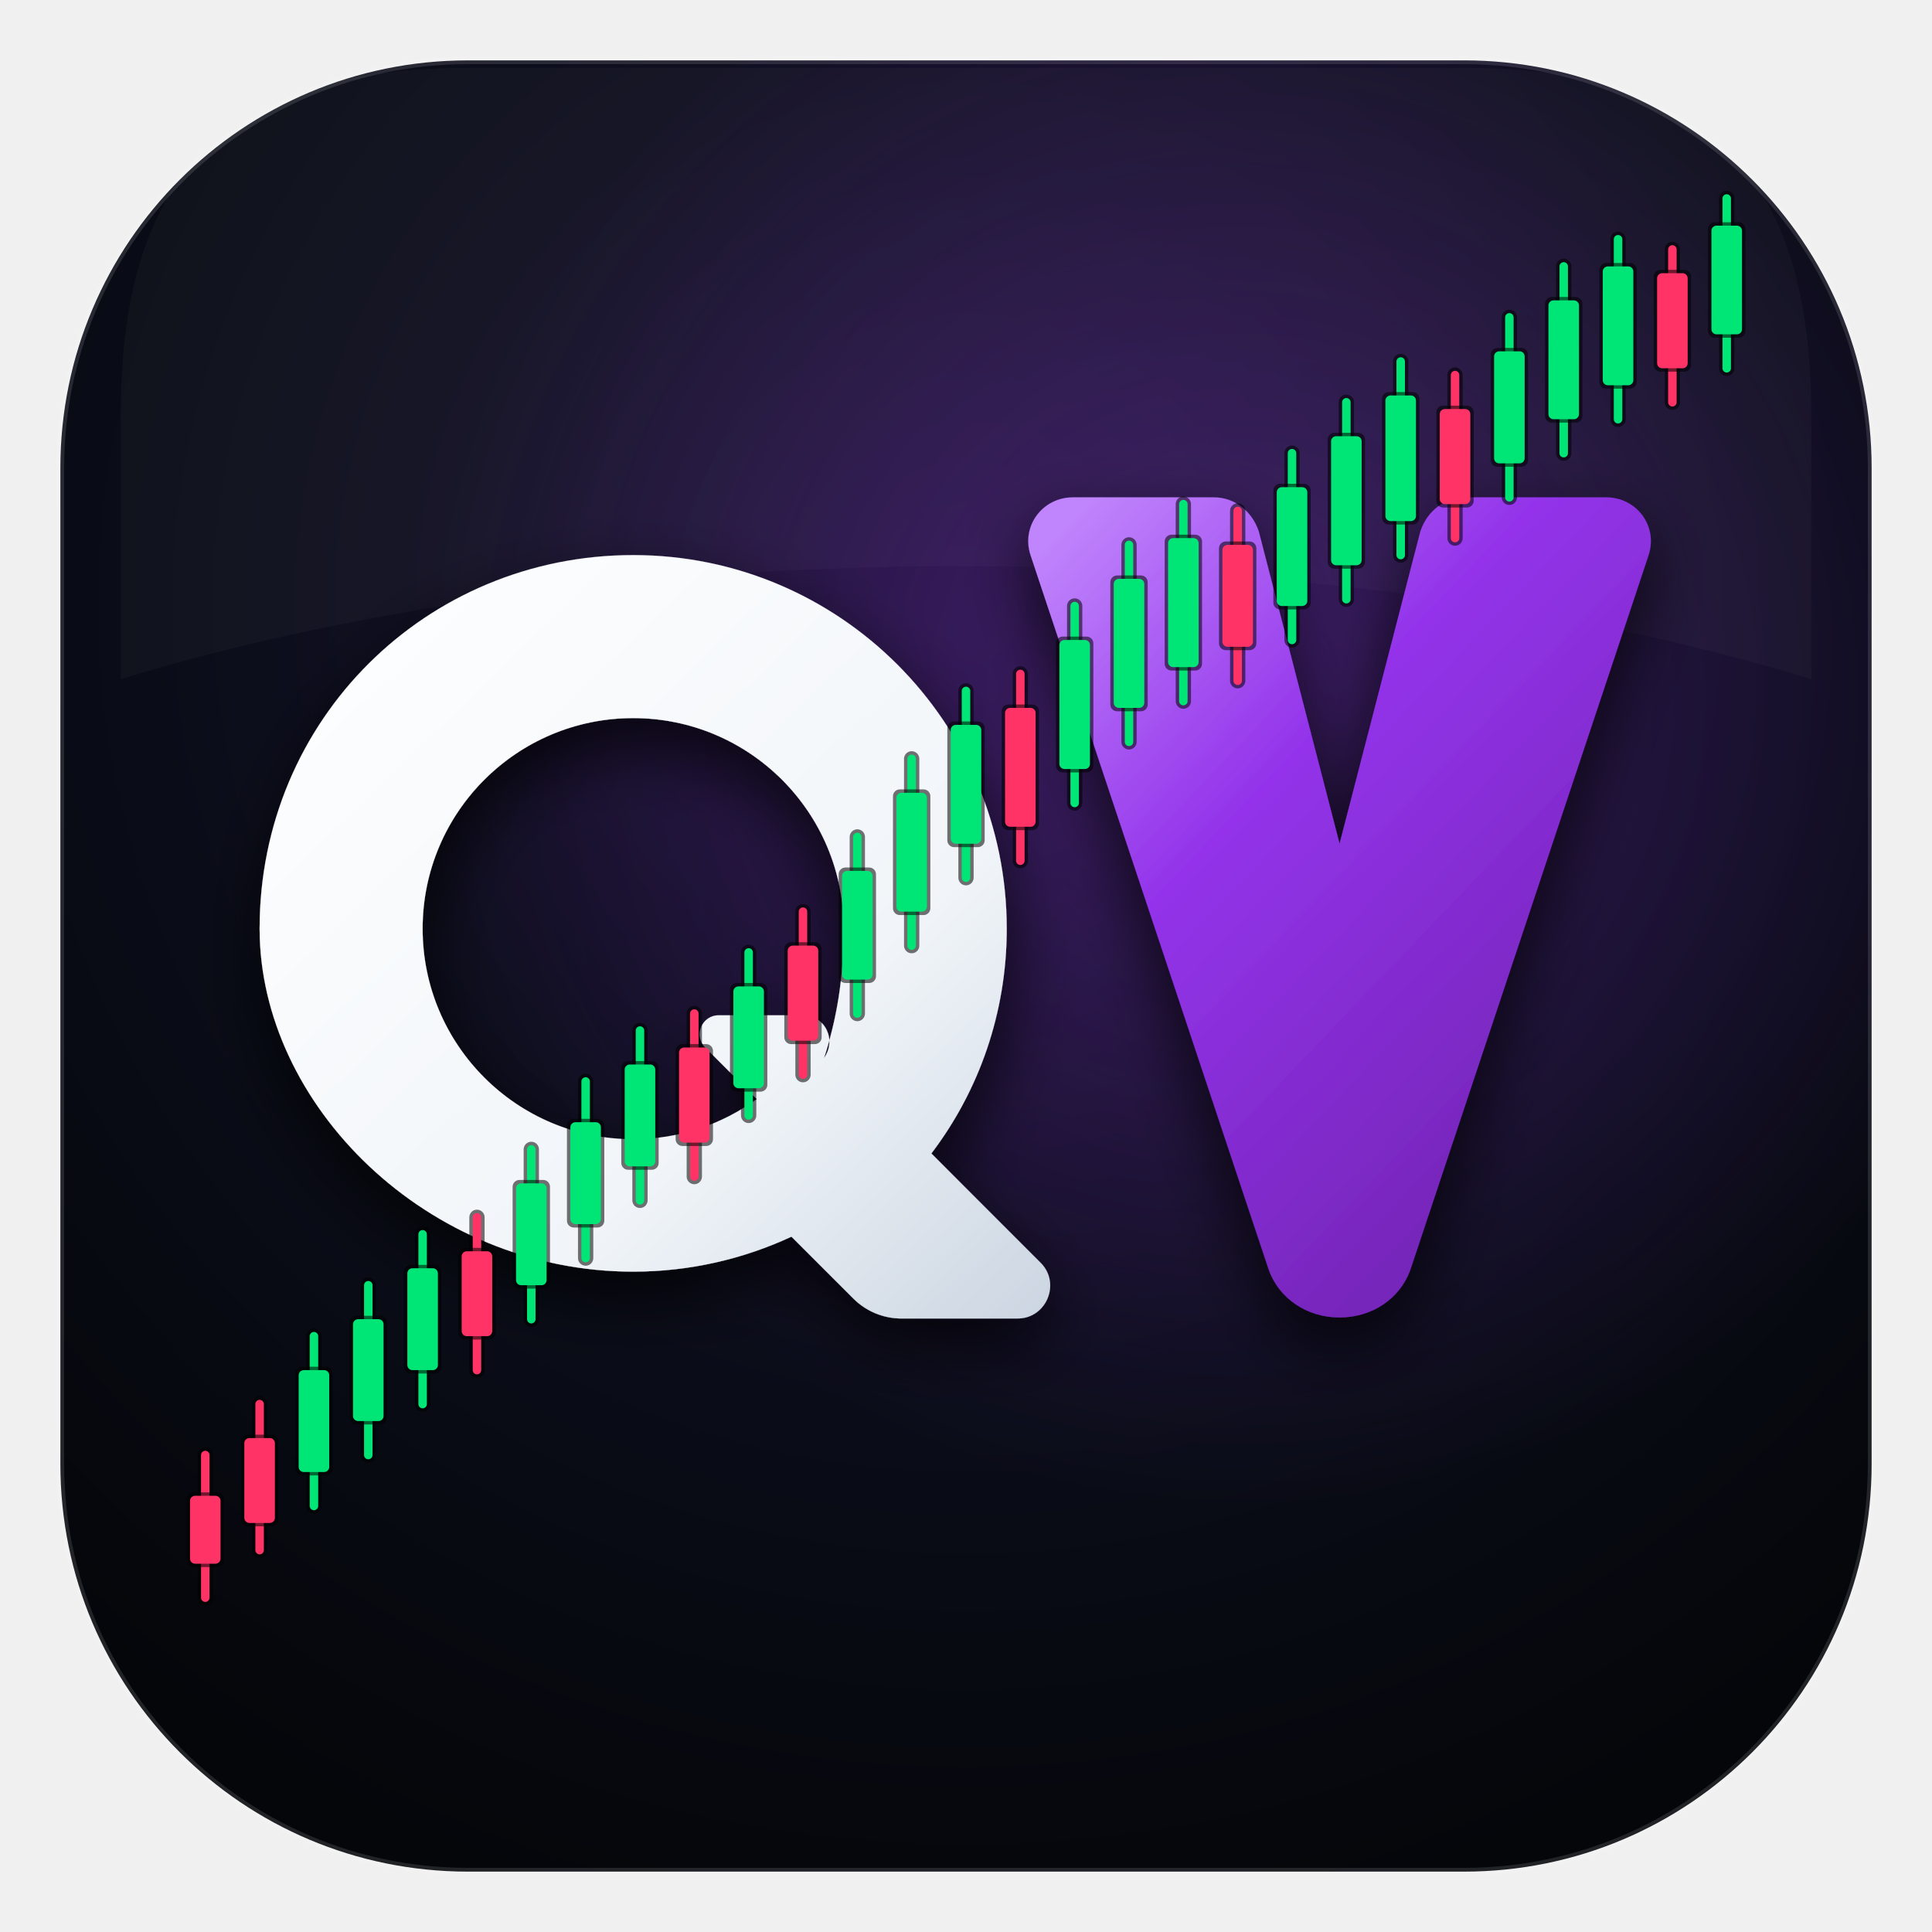
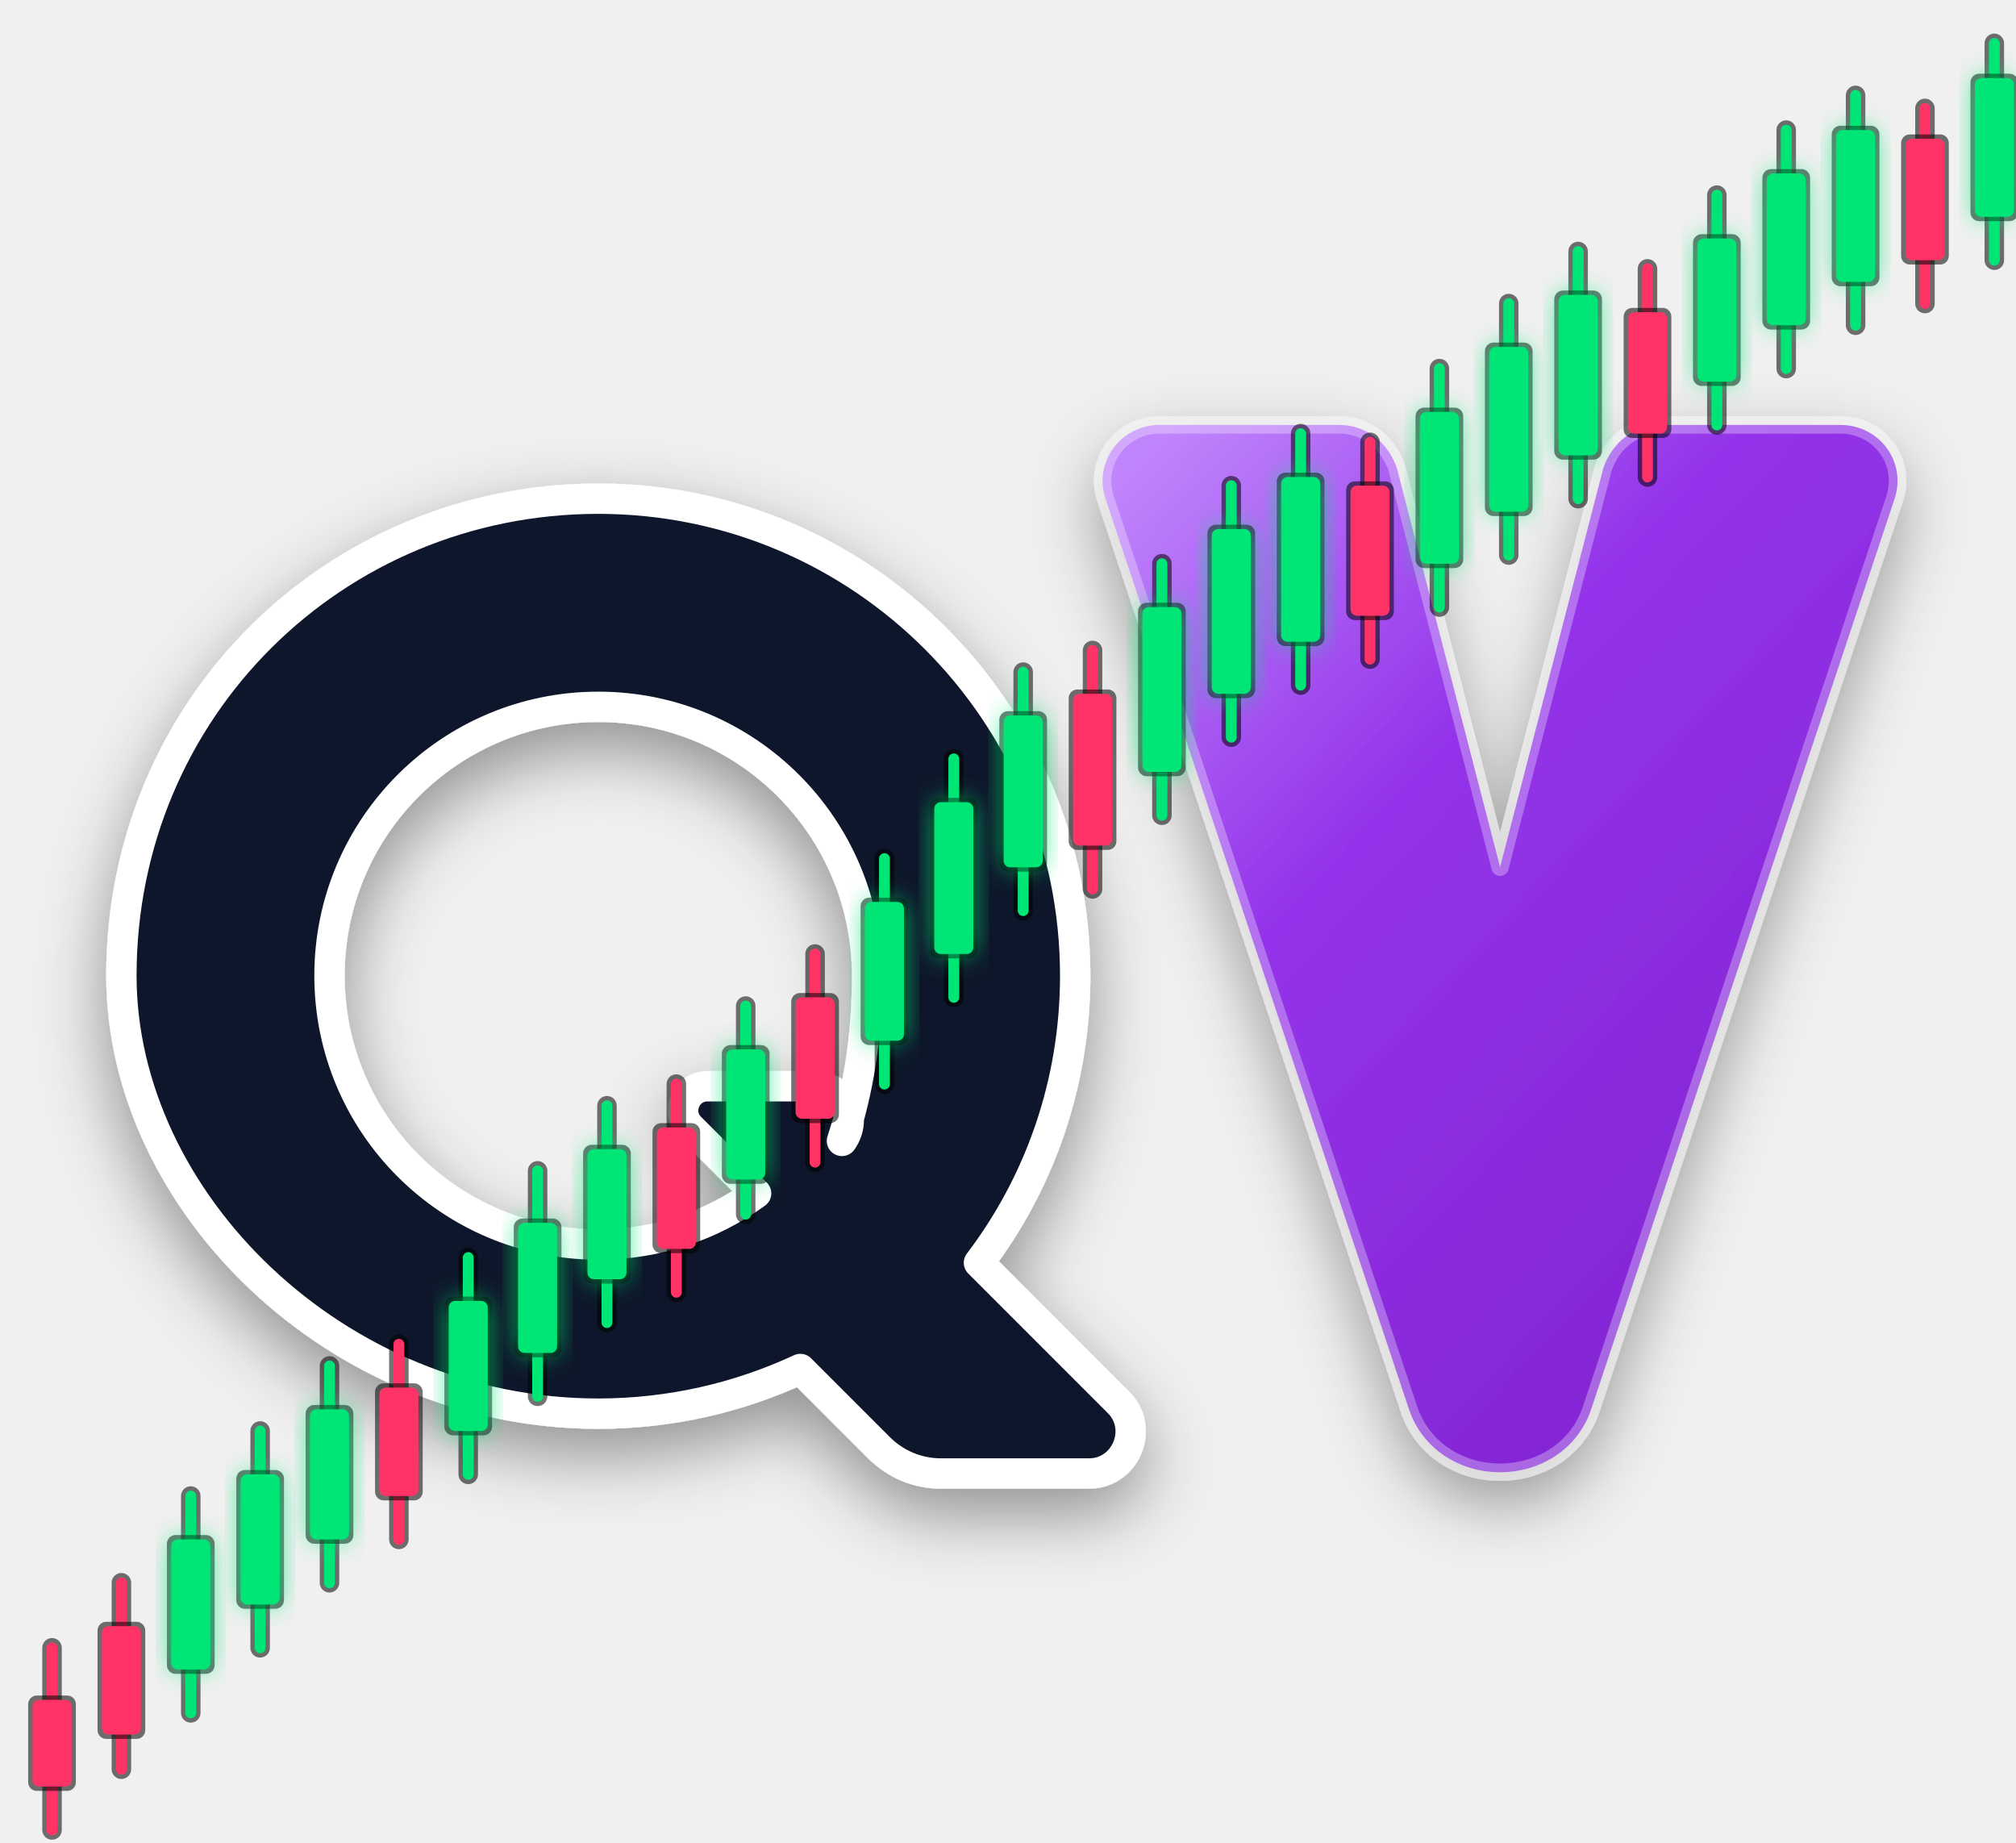
- <svg xmlns="http://www.w3.org/2000/svg" viewBox="0 0 512 512" width="100%" height="100%">
+ <svg xmlns="http://www.w3.org/2000/svg" viewBox="20 20 465 425" width="100%" height="100%">
  <defs>
-     <radialGradient id="badgeBg" cx="50%" cy="30%" r="75%">
-       <stop offset="0%" stop-color="#1E1436" />
-       <stop offset="60%" stop-color="#0A0D18" />
-       <stop offset="100%" stop-color="#05060A" />
-     </radialGradient>
-     <radialGradient id="nebulaGlow" cx="65%" cy="35%" r="45%">
-       <stop offset="0%" stop-color="#9333EA" stop-opacity="0.3" />
-       <stop offset="100%" stop-color="#9333EA" stop-opacity="0" />
-     </radialGradient>
-     <linearGradient id="qSilverB" x1="0%" y1="0%" x2="100%" y2="100%">
-       <stop offset="0%" stop-color="#FFFFFF" />
-       <stop offset="65%" stop-color="#F1F5F9" />
-       <stop offset="100%" stop-color="#CBD5E1" />
-     </linearGradient>
-     <linearGradient id="vPurpleB" x1="10%" y1="0%" x2="90%" y2="100%">
+     <style>
+       .q-letter {
+         fill: #0F172A;
+         transition: fill 0.2s ease;
+       }
+       @media (prefers-color-scheme: dark) {
+         .q-letter {
+           fill: #FFFFFF;
+         }
+       }
+     </style>
+     <linearGradient id="vPurple" x1="10%" y1="0%" x2="90%" y2="100%">
      <stop offset="0%" stop-color="#C084FC" />
      <stop offset="35%" stop-color="#9333EA" />
-       <stop offset="100%" stop-color="#6B21A8" />
+       <stop offset="100%" stop-color="#7E22CE" />
    </linearGradient>
-     <filter id="neonGlowB" x="-40%" y="-40%" width="180%" height="180%">
-       <feDropShadow dx="0" dy="0" stdDeviation="3.5" flood-color="#00E676" flood-opacity="0.85" />
+     <filter id="neonGlow" x="-40%" y="-40%" width="180%" height="180%">
+       <feDropShadow dx="0" dy="0" stdDeviation="3" flood-color="#00E676" flood-opacity="0.8" />
    </filter>
-     <filter id="letterShadowB" x="-15%" y="-15%" width="130%" height="130%">
-       <feDropShadow dx="0" dy="8" stdDeviation="10" flood-color="#000000" flood-opacity="0.75" />
+     <filter id="letterShadow" x="-15%" y="-15%" width="130%" height="130%">
+       <feDropShadow dx="0" dy="6" stdDeviation="8" flood-color="#000000" flood-opacity="0.4" />
    </filter>
  </defs>
-   <rect x="16" y="16" width="480" height="480" rx="108" fill="url(#badgeBg)" stroke="rgba(255, 255, 255, 0.12)" stroke-width="2" />
-   <path d="M 124,18 L 388,18 C 452,18 480,46 480,110 L 480,180 C 350,140 162,140 32,180 L 32,110 C 32,46 60,18 124,18 Z" fill="white" opacity="0.03" />
-   <rect x="16" y="16" width="480" height="480" rx="108" fill="url(#nebulaGlow)" />
-   <g transform="translate(25.6, 25.6) scale(0.9)">
-     <g filter="url(#letterShadowB)">
-       <path fill="url(#qSilverB)" fill-rule="evenodd" d="         M 158,135         C 218.75,135 268,184.25 268,245         C 268,269.8 259.8,292.8 245.8,311.2         L 278,343.4         C 284,349.4 279.7,359.8 271.2,359.8         L 237,359.8         C 231.7,359.8 226.6,357.7 222.8,353.9         L 204.6,335.7         C 190.4,342.3 174.6,346 158,346         C 97.25,346 48,296.75 48,245         C 48,183.25 97.25,135 158,135 Z         M 158,183         C 123.76,183 96,210.76 96,245         C 96,279.24 123.76,307 158,307         C 171.6,307 184.2,302.6 194.4,295.2         L 179.2,280         C 175.7,276.5 178.2,270.5 183.2,270.5         L 208,270.5         C 214.5,270.5 218,277.8 214.2,283.1         C 217.9,271.8 220,259.6 220,245         C 220,210.76 192.24,183 158,183 Z       " />
-       <path fill="url(#vPurpleB)" d="         M 275,135         L 345,345         C 348,354 356.5,359.5 366,359.5         C 375.5,359.5 384,354 387,345         L 457,135         C 459.8,126.5 453.5,118 444.5,118         L 403,118         C 397,118 391.8,122 389.8,128         L 366,220         L 342.2,128         C 340.2,122 335,118 329,118         L 287.5,118         C 278.5,118 272.2,126.5 275,135 Z       " />
-     </g>
-     <g id="candlestickStreamBadge">
-       <line x1="32" y1="400" x2="32" y2="442" stroke="#000000" stroke-width="4.5" stroke-linecap="round" opacity="0.55" />
-       <line x1="32" y1="400" x2="32" y2="442" stroke="#FF3366" stroke-width="2.5" stroke-linecap="round" />
-       <rect x="26.5" y="411" width="11" height="22" rx="2" fill="#000000" opacity="0.55" />
-       <rect x="27.5" y="412" width="9" height="20" rx="1.5" fill="#FF3366" />
-       <line x1="48" y1="385" x2="48" y2="428" stroke="#000000" stroke-width="4.5" stroke-linecap="round" opacity="0.55" />
-       <line x1="48" y1="385" x2="48" y2="428" stroke="#FF3366" stroke-width="2.5" stroke-linecap="round" />
-       <rect x="42.5" y="394" width="11" height="27" rx="2" fill="#000000" opacity="0.55" />
-       <rect x="43.5" y="395" width="9" height="25" rx="1.5" fill="#FF3366" />
-       <line x1="64" y1="365" x2="64" y2="415" stroke="#000000" stroke-width="4.5" stroke-linecap="round" opacity="0.55" />
-       <line x1="64" y1="365" x2="64" y2="415" stroke="#00E676" stroke-width="2.5" stroke-linecap="round" />
-       <rect x="58.5" y="374" width="11" height="32" rx="2" fill="#000000" opacity="0.55" />
-       <rect x="59.5" y="375" width="9" height="30" rx="1.5" fill="#00E676" filter="url(#neonGlow)" />
-       <line x1="80" y1="350" x2="80" y2="400" stroke="#000000" stroke-width="4.5" stroke-linecap="round" opacity="0.55" />
-       <line x1="80" y1="350" x2="80" y2="400" stroke="#00E676" stroke-width="2.5" stroke-linecap="round" />
-       <rect x="74.5" y="359" width="11" height="32" rx="2" fill="#000000" opacity="0.55" />
-       <rect x="75.5" y="360" width="9" height="30" rx="1.5" fill="#00E676" filter="url(#neonGlow)" />
-       <line x1="96" y1="335" x2="96" y2="385" stroke="#000000" stroke-width="4.5" stroke-linecap="round" opacity="0.55" />
-       <line x1="96" y1="335" x2="96" y2="385" stroke="#00E676" stroke-width="2.5" stroke-linecap="round" />
-       <rect x="90.5" y="344" width="11" height="32" rx="2" fill="#000000" opacity="0.55" />
-       <rect x="91.5" y="345" width="9" height="30" rx="1.5" fill="#00E676" filter="url(#neonGlow)" />
-       <line x1="112" y1="330" x2="112" y2="375" stroke="#000000" stroke-width="4.5" stroke-linecap="round" opacity="0.55" />
-       <line x1="112" y1="330" x2="112" y2="375" stroke="#FF3366" stroke-width="2.5" stroke-linecap="round" />
-       <rect x="106.5" y="339" width="11" height="27" rx="2" fill="#000000" opacity="0.55" />
-       <rect x="107.5" y="340" width="9" height="25" rx="1.5" fill="#FF3366" />
-       <line x1="128" y1="310" x2="128" y2="360" stroke="#000000" stroke-width="4.5" stroke-linecap="round" opacity="0.55" />
-       <line x1="128" y1="310" x2="128" y2="360" stroke="#00E676" stroke-width="2.5" stroke-linecap="round" />
-       <rect x="122.5" y="319" width="11" height="32" rx="2" fill="#000000" opacity="0.55" />
-       <rect x="123.5" y="320" width="9" height="30" rx="1.5" fill="#00E676" filter="url(#neonGlow)" />
-       <line x1="144" y1="290" x2="144" y2="342" stroke="#000000" stroke-width="4.5" stroke-linecap="round" opacity="0.55" />
-       <line x1="144" y1="290" x2="144" y2="342" stroke="#00E676" stroke-width="2.5" stroke-linecap="round" />
-       <rect x="138.5" y="301" width="11" height="32" rx="2" fill="#000000" opacity="0.55" />
-       <rect x="139.5" y="302" width="9" height="30" rx="1.5" fill="#00E676" filter="url(#neonGlow)" />
-       <line x1="160" y1="275" x2="160" y2="325" stroke="#000000" stroke-width="4.5" stroke-linecap="round" opacity="0.55" />
-       <line x1="160" y1="275" x2="160" y2="325" stroke="#00E676" stroke-width="2.5" stroke-linecap="round" />
-       <rect x="154.5" y="284" width="11" height="32" rx="2" fill="#000000" opacity="0.55" />
-       <rect x="155.5" y="285" width="9" height="30" rx="1.5" fill="#00E676" filter="url(#neonGlow)" />
-       <line x1="176" y1="270" x2="176" y2="318" stroke="#000000" stroke-width="4.5" stroke-linecap="round" opacity="0.55" />
-       <line x1="176" y1="270" x2="176" y2="318" stroke="#FF3366" stroke-width="2.5" stroke-linecap="round" />
-       <rect x="170.5" y="279" width="11" height="30" rx="2" fill="#000000" opacity="0.55" />
-       <rect x="171.5" y="280" width="9" height="28" rx="1.5" fill="#FF3366" />
-       <line x1="192" y1="252" x2="192" y2="300" stroke="#000000" stroke-width="4.5" stroke-linecap="round" opacity="0.55" />
-       <line x1="192" y1="252" x2="192" y2="300" stroke="#00E676" stroke-width="2.5" stroke-linecap="round" />
-       <rect x="186.5" y="261" width="11" height="32" rx="2" fill="#000000" opacity="0.55" />
-       <rect x="187.5" y="262" width="9" height="30" rx="1.5" fill="#00E676" filter="url(#neonGlow)" />
-       <line x1="208" y1="240" x2="208" y2="288" stroke="#000000" stroke-width="4.5" stroke-linecap="round" opacity="0.55" />
-       <line x1="208" y1="240" x2="208" y2="288" stroke="#FF3366" stroke-width="2.5" stroke-linecap="round" />
-       <rect x="202.5" y="249" width="11" height="30" rx="2" fill="#000000" opacity="0.55" />
-       <rect x="203.5" y="250" width="9" height="28" rx="1.5" fill="#FF3366" />
-       <line x1="224" y1="218" x2="224" y2="270" stroke="#000000" stroke-width="4.5" stroke-linecap="round" opacity="0.55" />
-       <line x1="224" y1="218" x2="224" y2="270" stroke="#00E676" stroke-width="2.5" stroke-linecap="round" />
-       <rect x="218.5" y="227" width="11" height="34" rx="2" fill="#000000" opacity="0.55" />
-       <rect x="219.5" y="228" width="9" height="32" rx="1.5" fill="#00E676" filter="url(#neonGlow)" />
-       <line x1="240" y1="195" x2="240" y2="250" stroke="#000000" stroke-width="4.5" stroke-linecap="round" opacity="0.55" />
-       <line x1="240" y1="195" x2="240" y2="250" stroke="#00E676" stroke-width="2.5" stroke-linecap="round" />
-       <rect x="234.5" y="204" width="11" height="37" rx="2" fill="#000000" opacity="0.55" />
-       <rect x="235.5" y="205" width="9" height="35" rx="1.5" fill="#00E676" filter="url(#neonGlow)" />
-       <line x1="256" y1="175" x2="256" y2="230" stroke="#000000" stroke-width="4.5" stroke-linecap="round" opacity="0.55" />
-       <line x1="256" y1="175" x2="256" y2="230" stroke="#00E676" stroke-width="2.5" stroke-linecap="round" />
-       <rect x="250.5" y="184" width="11" height="37" rx="2" fill="#000000" opacity="0.55" />
-       <rect x="251.5" y="185" width="9" height="35" rx="1.5" fill="#00E676" filter="url(#neonGlow)" />
-       <line x1="272" y1="170" x2="272" y2="225" stroke="#000000" stroke-width="4.5" stroke-linecap="round" opacity="0.55" />
-       <line x1="272" y1="170" x2="272" y2="225" stroke="#FF3366" stroke-width="2.5" stroke-linecap="round" />
-       <rect x="266.5" y="179" width="11" height="37" rx="2" fill="#000000" opacity="0.55" />
-       <rect x="267.5" y="180" width="9" height="35" rx="1.5" fill="#FF3366" />
-       <line x1="288" y1="150" x2="288" y2="208" stroke="#000000" stroke-width="4.5" stroke-linecap="round" opacity="0.55" />
-       <line x1="288" y1="150" x2="288" y2="208" stroke="#00E676" stroke-width="2.5" stroke-linecap="round" />
-       <rect x="282.5" y="159" width="11" height="40" rx="2" fill="#000000" opacity="0.55" />
-       <rect x="283.5" y="160" width="9" height="38" rx="1.5" fill="#00E676" filter="url(#neonGlow)" />
-       <line x1="304" y1="132" x2="304" y2="190" stroke="#000000" stroke-width="4.5" stroke-linecap="round" opacity="0.55" />
-       <line x1="304" y1="132" x2="304" y2="190" stroke="#00E676" stroke-width="2.5" stroke-linecap="round" />
-       <rect x="298.5" y="141" width="11" height="40" rx="2" fill="#000000" opacity="0.55" />
-       <rect x="299.5" y="142" width="9" height="38" rx="1.5" fill="#00E676" filter="url(#neonGlow)" />
-       <line x1="320" y1="120" x2="320" y2="178" stroke="#000000" stroke-width="4.5" stroke-linecap="round" opacity="0.55" />
-       <line x1="320" y1="120" x2="320" y2="178" stroke="#00E676" stroke-width="2.5" stroke-linecap="round" />
-       <rect x="314.5" y="129" width="11" height="40" rx="2" fill="#000000" opacity="0.55" />
-       <rect x="315.5" y="130" width="9" height="38" rx="1.5" fill="#00E676" filter="url(#neonGlow)" />
-       <line x1="336" y1="122" x2="336" y2="172" stroke="#000000" stroke-width="4.5" stroke-linecap="round" opacity="0.55" />
-       <line x1="336" y1="122" x2="336" y2="172" stroke="#FF3366" stroke-width="2.5" stroke-linecap="round" />
-       <rect x="330.5" y="131" width="11" height="32" rx="2" fill="#000000" opacity="0.55" />
-       <rect x="331.5" y="132" width="9" height="30" rx="1.5" fill="#FF3366" />
-       <line x1="352" y1="105" x2="352" y2="160" stroke="#000000" stroke-width="4.5" stroke-linecap="round" opacity="0.55" />
-       <line x1="352" y1="105" x2="352" y2="160" stroke="#00E676" stroke-width="2.5" stroke-linecap="round" />
-       <rect x="346.5" y="114" width="11" height="37" rx="2" fill="#000000" opacity="0.55" />
-       <rect x="347.5" y="115" width="9" height="35" rx="1.5" fill="#00E676" filter="url(#neonGlow)" />
-       <line x1="368" y1="90" x2="368" y2="148" stroke="#000000" stroke-width="4.5" stroke-linecap="round" opacity="0.55" />
-       <line x1="368" y1="90" x2="368" y2="148" stroke="#00E676" stroke-width="2.5" stroke-linecap="round" />
-       <rect x="362.5" y="99" width="11" height="40" rx="2" fill="#000000" opacity="0.55" />
-       <rect x="363.5" y="100" width="9" height="38" rx="1.5" fill="#00E676" filter="url(#neonGlow)" />
-       <line x1="384" y1="78" x2="384" y2="135" stroke="#000000" stroke-width="4.5" stroke-linecap="round" opacity="0.55" />
-       <line x1="384" y1="78" x2="384" y2="135" stroke="#00E676" stroke-width="2.5" stroke-linecap="round" />
-       <rect x="378.5" y="87" width="11" height="39" rx="2" fill="#000000" opacity="0.55" />
-       <rect x="379.5" y="88" width="9" height="37" rx="1.5" fill="#00E676" filter="url(#neonGlow)" />
-       <line x1="400" y1="82" x2="400" y2="130" stroke="#000000" stroke-width="4.5" stroke-linecap="round" opacity="0.55" />
-       <line x1="400" y1="82" x2="400" y2="130" stroke="#FF3366" stroke-width="2.5" stroke-linecap="round" />
-       <rect x="394.5" y="91" width="11" height="30" rx="2" fill="#000000" opacity="0.55" />
-       <rect x="395.5" y="92" width="9" height="28" rx="1.5" fill="#FF3366" />
-       <line x1="416" y1="65" x2="416" y2="118" stroke="#000000" stroke-width="4.5" stroke-linecap="round" opacity="0.55" />
-       <line x1="416" y1="65" x2="416" y2="118" stroke="#00E676" stroke-width="2.5" stroke-linecap="round" />
-       <rect x="410.5" y="74" width="11" height="35" rx="2" fill="#000000" opacity="0.55" />
-       <rect x="411.5" y="75" width="9" height="33" rx="1.5" fill="#00E676" filter="url(#neonGlow)" />
-       <line x1="432" y1="50" x2="432" y2="105" stroke="#000000" stroke-width="4.5" stroke-linecap="round" opacity="0.55" />
-       <line x1="432" y1="50" x2="432" y2="105" stroke="#00E676" stroke-width="2.5" stroke-linecap="round" />
-       <rect x="426.5" y="59" width="11" height="37" rx="2" fill="#000000" opacity="0.55" />
-       <rect x="427.5" y="60" width="9" height="35" rx="1.5" fill="#00E676" filter="url(#neonGlow)" />
-       <line x1="448" y1="42" x2="448" y2="95" stroke="#000000" stroke-width="4.5" stroke-linecap="round" opacity="0.55" />
-       <line x1="448" y1="42" x2="448" y2="95" stroke="#00E676" stroke-width="2.5" stroke-linecap="round" />
-       <rect x="442.5" y="49" width="11" height="37" rx="2" fill="#000000" opacity="0.55" />
-       <rect x="443.5" y="50" width="9" height="35" rx="1.5" fill="#00E676" filter="url(#neonGlow)" />
-       <line x1="464" y1="45" x2="464" y2="90" stroke="#000000" stroke-width="4.5" stroke-linecap="round" opacity="0.55" />
-       <line x1="464" y1="45" x2="464" y2="90" stroke="#FF3366" stroke-width="2.5" stroke-linecap="round" />
-       <rect x="458.5" y="51" width="11" height="30" rx="2" fill="#000000" opacity="0.55" />
-       <rect x="459.5" y="52" width="9" height="28" rx="1.5" fill="#FF3366" />
-       <line x1="480" y1="30" x2="480" y2="80" stroke="#000000" stroke-width="4.5" stroke-linecap="round" opacity="0.55" />
-       <line x1="480" y1="30" x2="480" y2="80" stroke="#00E676" stroke-width="2.5" stroke-linecap="round" />
-       <rect x="474.5" y="37" width="11" height="34" rx="2" fill="#000000" opacity="0.55" />
-       <rect x="475.5" y="38" width="9" height="32" rx="1.5" fill="#00E676" filter="url(#neonGlow)" />
-     </g>
+   <g filter="url(#letterShadow)">
+     <path class="q-letter" stroke="#FFFFFF" stroke-width="7" stroke-linejoin="round" fill-rule="evenodd" d="       M 158,135       C 218.75,135 268,184.25 268,245       C 268,269.8 259.8,292.8 245.8,311.2       L 278,343.4       C 284,349.4 279.7,359.8 271.2,359.8       L 237,359.8       C 231.7,359.8 226.6,357.7 222.8,353.9       L 204.6,335.7       C 190.4,342.3 174.6,346 158,346       C 97.25,346 48,296.75 48,245       C 48,183.25 97.25,135 158,135 Z       M 158,183       C 123.76,183 96,210.76 96,245       C 96,279.24 123.76,307 158,307       C 171.6,307 184.2,302.6 194.4,295.2       L 179.2,280       C 175.7,276.5 178.2,270.5 183.2,270.5       L 208,270.5       C 214.5,270.5 218,277.8 214.2,283.1       C 217.9,271.8 220,259.6 220,245       C 220,210.76 192.24,183 158,183 Z     " />
+     <path fill="url(#vPurple)" stroke="#FFFFFF" stroke-width="4" stroke-opacity="0.3" stroke-linejoin="round" d="       M 275,135       L 345,345       C 348,354 356.5,359.5 366,359.5       C 375.5,359.5 384,354 387,345       L 457,135       C 459.8,126.5 453.5,118 444.5,118       L 403,118       C 397,118 391.8,122 389.8,128       L 366,220       L 342.2,128       C 340.2,122 335,118 329,118       L 287.5,118       C 278.5,118 272.2,126.5 275,135 Z     " />
+   </g>
+   <g id="candlestickStream">
+     <line x1="32" y1="400" x2="32" y2="442" stroke="#000000" stroke-width="4.5" stroke-linecap="round" opacity="0.55" />
+     <line x1="32" y1="400" x2="32" y2="442" stroke="#FF3366" stroke-width="2.5" stroke-linecap="round" />
+     <rect x="26.5" y="411" width="11" height="22" rx="2" fill="#000000" opacity="0.55" />
+     <rect x="27.5" y="412" width="9" height="20" rx="1.5" fill="#FF3366" />
+     <line x1="48" y1="385" x2="48" y2="428" stroke="#000000" stroke-width="4.5" stroke-linecap="round" opacity="0.55" />
+     <line x1="48" y1="385" x2="48" y2="428" stroke="#FF3366" stroke-width="2.5" stroke-linecap="round" />
+     <rect x="42.5" y="394" width="11" height="27" rx="2" fill="#000000" opacity="0.55" />
+     <rect x="43.5" y="395" width="9" height="25" rx="1.5" fill="#FF3366" />
+     <line x1="64" y1="365" x2="64" y2="415" stroke="#000000" stroke-width="4.5" stroke-linecap="round" opacity="0.55" />
+     <line x1="64" y1="365" x2="64" y2="415" stroke="#00E676" stroke-width="2.5" stroke-linecap="round" />
+     <rect x="58.5" y="374" width="11" height="32" rx="2" fill="#000000" opacity="0.55" />
+     <rect x="59.5" y="375" width="9" height="30" rx="1.5" fill="#00E676" filter="url(#neonGlow)" />
+     <line x1="80" y1="350" x2="80" y2="400" stroke="#000000" stroke-width="4.5" stroke-linecap="round" opacity="0.55" />
+     <line x1="80" y1="350" x2="80" y2="400" stroke="#00E676" stroke-width="2.5" stroke-linecap="round" />
+     <rect x="74.5" y="359" width="11" height="32" rx="2" fill="#000000" opacity="0.55" />
+     <rect x="75.5" y="360" width="9" height="30" rx="1.5" fill="#00E676" filter="url(#neonGlow)" />
+     <line x1="96" y1="335" x2="96" y2="385" stroke="#000000" stroke-width="4.5" stroke-linecap="round" opacity="0.55" />
+     <line x1="96" y1="335" x2="96" y2="385" stroke="#00E676" stroke-width="2.5" stroke-linecap="round" />
+     <rect x="90.5" y="344" width="11" height="32" rx="2" fill="#000000" opacity="0.55" />
+     <rect x="91.5" y="345" width="9" height="30" rx="1.5" fill="#00E676" filter="url(#neonGlow)" />
+     <line x1="112" y1="330" x2="112" y2="375" stroke="#000000" stroke-width="4.5" stroke-linecap="round" opacity="0.55" />
+     <line x1="112" y1="330" x2="112" y2="375" stroke="#FF3366" stroke-width="2.5" stroke-linecap="round" />
+     <rect x="106.5" y="339" width="11" height="27" rx="2" fill="#000000" opacity="0.55" />
+     <rect x="107.5" y="340" width="9" height="25" rx="1.5" fill="#FF3366" />
+     <line x1="128" y1="310" x2="128" y2="360" stroke="#000000" stroke-width="4.5" stroke-linecap="round" opacity="0.55" />
+     <line x1="128" y1="310" x2="128" y2="360" stroke="#00E676" stroke-width="2.5" stroke-linecap="round" />
+     <rect x="122.5" y="319" width="11" height="32" rx="2" fill="#000000" opacity="0.55" />
+     <rect x="123.5" y="320" width="9" height="30" rx="1.5" fill="#00E676" filter="url(#neonGlow)" />
+     <line x1="144" y1="290" x2="144" y2="342" stroke="#000000" stroke-width="4.5" stroke-linecap="round" opacity="0.55" />
+     <line x1="144" y1="290" x2="144" y2="342" stroke="#00E676" stroke-width="2.5" stroke-linecap="round" />
+     <rect x="138.5" y="301" width="11" height="32" rx="2" fill="#000000" opacity="0.55" />
+     <rect x="139.5" y="302" width="9" height="30" rx="1.5" fill="#00E676" filter="url(#neonGlow)" />
+     <line x1="160" y1="275" x2="160" y2="325" stroke="#000000" stroke-width="4.5" stroke-linecap="round" opacity="0.55" />
+     <line x1="160" y1="275" x2="160" y2="325" stroke="#00E676" stroke-width="2.5" stroke-linecap="round" />
+     <rect x="154.5" y="284" width="11" height="32" rx="2" fill="#000000" opacity="0.55" />
+     <rect x="155.5" y="285" width="9" height="30" rx="1.5" fill="#00E676" filter="url(#neonGlow)" />
+     <line x1="176" y1="270" x2="176" y2="318" stroke="#000000" stroke-width="4.5" stroke-linecap="round" opacity="0.55" />
+     <line x1="176" y1="270" x2="176" y2="318" stroke="#FF3366" stroke-width="2.5" stroke-linecap="round" />
+     <rect x="170.5" y="279" width="11" height="30" rx="2" fill="#000000" opacity="0.55" />
+     <rect x="171.5" y="280" width="9" height="28" rx="1.5" fill="#FF3366" />
+     <line x1="192" y1="252" x2="192" y2="300" stroke="#000000" stroke-width="4.5" stroke-linecap="round" opacity="0.55" />
+     <line x1="192" y1="252" x2="192" y2="300" stroke="#00E676" stroke-width="2.5" stroke-linecap="round" />
+     <rect x="186.5" y="261" width="11" height="32" rx="2" fill="#000000" opacity="0.55" />
+     <rect x="187.5" y="262" width="9" height="30" rx="1.5" fill="#00E676" filter="url(#neonGlow)" />
+     <line x1="208" y1="240" x2="208" y2="288" stroke="#000000" stroke-width="4.5" stroke-linecap="round" opacity="0.55" />
+     <line x1="208" y1="240" x2="208" y2="288" stroke="#FF3366" stroke-width="2.5" stroke-linecap="round" />
+     <rect x="202.5" y="249" width="11" height="30" rx="2" fill="#000000" opacity="0.55" />
+     <rect x="203.5" y="250" width="9" height="28" rx="1.5" fill="#FF3366" />
+     <line x1="224" y1="218" x2="224" y2="270" stroke="#000000" stroke-width="4.5" stroke-linecap="round" opacity="0.55" />
+     <line x1="224" y1="218" x2="224" y2="270" stroke="#00E676" stroke-width="2.5" stroke-linecap="round" />
+     <rect x="218.5" y="227" width="11" height="34" rx="2" fill="#000000" opacity="0.55" />
+     <rect x="219.5" y="228" width="9" height="32" rx="1.5" fill="#00E676" filter="url(#neonGlow)" />
+     <line x1="240" y1="195" x2="240" y2="250" stroke="#000000" stroke-width="4.5" stroke-linecap="round" opacity="0.55" />
+     <line x1="240" y1="195" x2="240" y2="250" stroke="#00E676" stroke-width="2.5" stroke-linecap="round" />
+     <rect x="234.5" y="204" width="11" height="37" rx="2" fill="#000000" opacity="0.55" />
+     <rect x="235.5" y="205" width="9" height="35" rx="1.5" fill="#00E676" filter="url(#neonGlow)" />
+     <line x1="256" y1="175" x2="256" y2="230" stroke="#000000" stroke-width="4.5" stroke-linecap="round" opacity="0.55" />
+     <line x1="256" y1="175" x2="256" y2="230" stroke="#00E676" stroke-width="2.5" stroke-linecap="round" />
+     <rect x="250.5" y="184" width="11" height="37" rx="2" fill="#000000" opacity="0.55" />
+     <rect x="251.5" y="185" width="9" height="35" rx="1.5" fill="#00E676" filter="url(#neonGlow)" />
+     <line x1="272" y1="170" x2="272" y2="225" stroke="#000000" stroke-width="4.5" stroke-linecap="round" opacity="0.55" />
+     <line x1="272" y1="170" x2="272" y2="225" stroke="#FF3366" stroke-width="2.5" stroke-linecap="round" />
+     <rect x="266.5" y="179" width="11" height="37" rx="2" fill="#000000" opacity="0.55" />
+     <rect x="267.5" y="180" width="9" height="35" rx="1.5" fill="#FF3366" />
+     <line x1="288" y1="150" x2="288" y2="208" stroke="#000000" stroke-width="4.5" stroke-linecap="round" opacity="0.55" />
+     <line x1="288" y1="150" x2="288" y2="208" stroke="#00E676" stroke-width="2.5" stroke-linecap="round" />
+     <rect x="282.5" y="159" width="11" height="40" rx="2" fill="#000000" opacity="0.55" />
+     <rect x="283.5" y="160" width="9" height="38" rx="1.5" fill="#00E676" filter="url(#neonGlow)" />
+     <line x1="304" y1="132" x2="304" y2="190" stroke="#000000" stroke-width="4.5" stroke-linecap="round" opacity="0.55" />
+     <line x1="304" y1="132" x2="304" y2="190" stroke="#00E676" stroke-width="2.5" stroke-linecap="round" />
+     <rect x="298.5" y="141" width="11" height="40" rx="2" fill="#000000" opacity="0.55" />
+     <rect x="299.5" y="142" width="9" height="38" rx="1.5" fill="#00E676" filter="url(#neonGlow)" />
+     <line x1="320" y1="120" x2="320" y2="178" stroke="#000000" stroke-width="4.5" stroke-linecap="round" opacity="0.55" />
+     <line x1="320" y1="120" x2="320" y2="178" stroke="#00E676" stroke-width="2.5" stroke-linecap="round" />
+     <rect x="314.5" y="129" width="11" height="40" rx="2" fill="#000000" opacity="0.55" />
+     <rect x="315.5" y="130" width="9" height="38" rx="1.5" fill="#00E676" filter="url(#neonGlow)" />
+     <line x1="336" y1="122" x2="336" y2="172" stroke="#000000" stroke-width="4.5" stroke-linecap="round" opacity="0.55" />
+     <line x1="336" y1="122" x2="336" y2="172" stroke="#FF3366" stroke-width="2.5" stroke-linecap="round" />
+     <rect x="330.5" y="131" width="11" height="32" rx="2" fill="#000000" opacity="0.55" />
+     <rect x="331.5" y="132" width="9" height="30" rx="1.5" fill="#FF3366" />
+     <line x1="352" y1="105" x2="352" y2="160" stroke="#000000" stroke-width="4.5" stroke-linecap="round" opacity="0.55" />
+     <line x1="352" y1="105" x2="352" y2="160" stroke="#00E676" stroke-width="2.5" stroke-linecap="round" />
+     <rect x="346.5" y="114" width="11" height="37" rx="2" fill="#000000" opacity="0.55" />
+     <rect x="347.5" y="115" width="9" height="35" rx="1.5" fill="#00E676" filter="url(#neonGlow)" />
+     <line x1="368" y1="90" x2="368" y2="148" stroke="#000000" stroke-width="4.5" stroke-linecap="round" opacity="0.55" />
+     <line x1="368" y1="90" x2="368" y2="148" stroke="#00E676" stroke-width="2.5" stroke-linecap="round" />
+     <rect x="362.5" y="99" width="11" height="40" rx="2" fill="#000000" opacity="0.55" />
+     <rect x="363.5" y="100" width="9" height="38" rx="1.5" fill="#00E676" filter="url(#neonGlow)" />
+     <line x1="384" y1="78" x2="384" y2="135" stroke="#000000" stroke-width="4.5" stroke-linecap="round" opacity="0.55" />
+     <line x1="384" y1="78" x2="384" y2="135" stroke="#00E676" stroke-width="2.5" stroke-linecap="round" />
+     <rect x="378.5" y="87" width="11" height="39" rx="2" fill="#000000" opacity="0.55" />
+     <rect x="379.5" y="88" width="9" height="37" rx="1.5" fill="#00E676" filter="url(#neonGlow)" />
+     <line x1="400" y1="82" x2="400" y2="130" stroke="#000000" stroke-width="4.5" stroke-linecap="round" opacity="0.55" />
+     <line x1="400" y1="82" x2="400" y2="130" stroke="#FF3366" stroke-width="2.5" stroke-linecap="round" />
+     <rect x="394.5" y="91" width="11" height="30" rx="2" fill="#000000" opacity="0.55" />
+     <rect x="395.5" y="92" width="9" height="28" rx="1.5" fill="#FF3366" />
+     <line x1="416" y1="65" x2="416" y2="118" stroke="#000000" stroke-width="4.5" stroke-linecap="round" opacity="0.55" />
+     <line x1="416" y1="65" x2="416" y2="118" stroke="#00E676" stroke-width="2.5" stroke-linecap="round" />
+     <rect x="410.5" y="74" width="11" height="35" rx="2" fill="#000000" opacity="0.55" />
+     <rect x="411.5" y="75" width="9" height="33" rx="1.5" fill="#00E676" filter="url(#neonGlow)" />
+     <line x1="432" y1="50" x2="432" y2="105" stroke="#000000" stroke-width="4.5" stroke-linecap="round" opacity="0.55" />
+     <line x1="432" y1="50" x2="432" y2="105" stroke="#00E676" stroke-width="2.5" stroke-linecap="round" />
+     <rect x="426.5" y="59" width="11" height="37" rx="2" fill="#000000" opacity="0.55" />
+     <rect x="427.5" y="60" width="9" height="35" rx="1.5" fill="#00E676" filter="url(#neonGlow)" />
+     <line x1="448" y1="42" x2="448" y2="95" stroke="#000000" stroke-width="4.5" stroke-linecap="round" opacity="0.55" />
+     <line x1="448" y1="42" x2="448" y2="95" stroke="#00E676" stroke-width="2.5" stroke-linecap="round" />
+     <rect x="442.5" y="49" width="11" height="37" rx="2" fill="#000000" opacity="0.55" />
+     <rect x="443.5" y="50" width="9" height="35" rx="1.5" fill="#00E676" filter="url(#neonGlow)" />
+     <line x1="464" y1="45" x2="464" y2="90" stroke="#000000" stroke-width="4.5" stroke-linecap="round" opacity="0.55" />
+     <line x1="464" y1="45" x2="464" y2="90" stroke="#FF3366" stroke-width="2.5" stroke-linecap="round" />
+     <rect x="458.5" y="51" width="11" height="30" rx="2" fill="#000000" opacity="0.55" />
+     <rect x="459.5" y="52" width="9" height="28" rx="1.5" fill="#FF3366" />
+     <line x1="480" y1="30" x2="480" y2="80" stroke="#000000" stroke-width="4.5" stroke-linecap="round" opacity="0.55" />
+     <line x1="480" y1="30" x2="480" y2="80" stroke="#00E676" stroke-width="2.5" stroke-linecap="round" />
+     <rect x="474.5" y="37" width="11" height="34" rx="2" fill="#000000" opacity="0.55" />
+     <rect x="475.5" y="38" width="9" height="32" rx="1.5" fill="#00E676" filter="url(#neonGlow)" />
  </g>
</svg>
